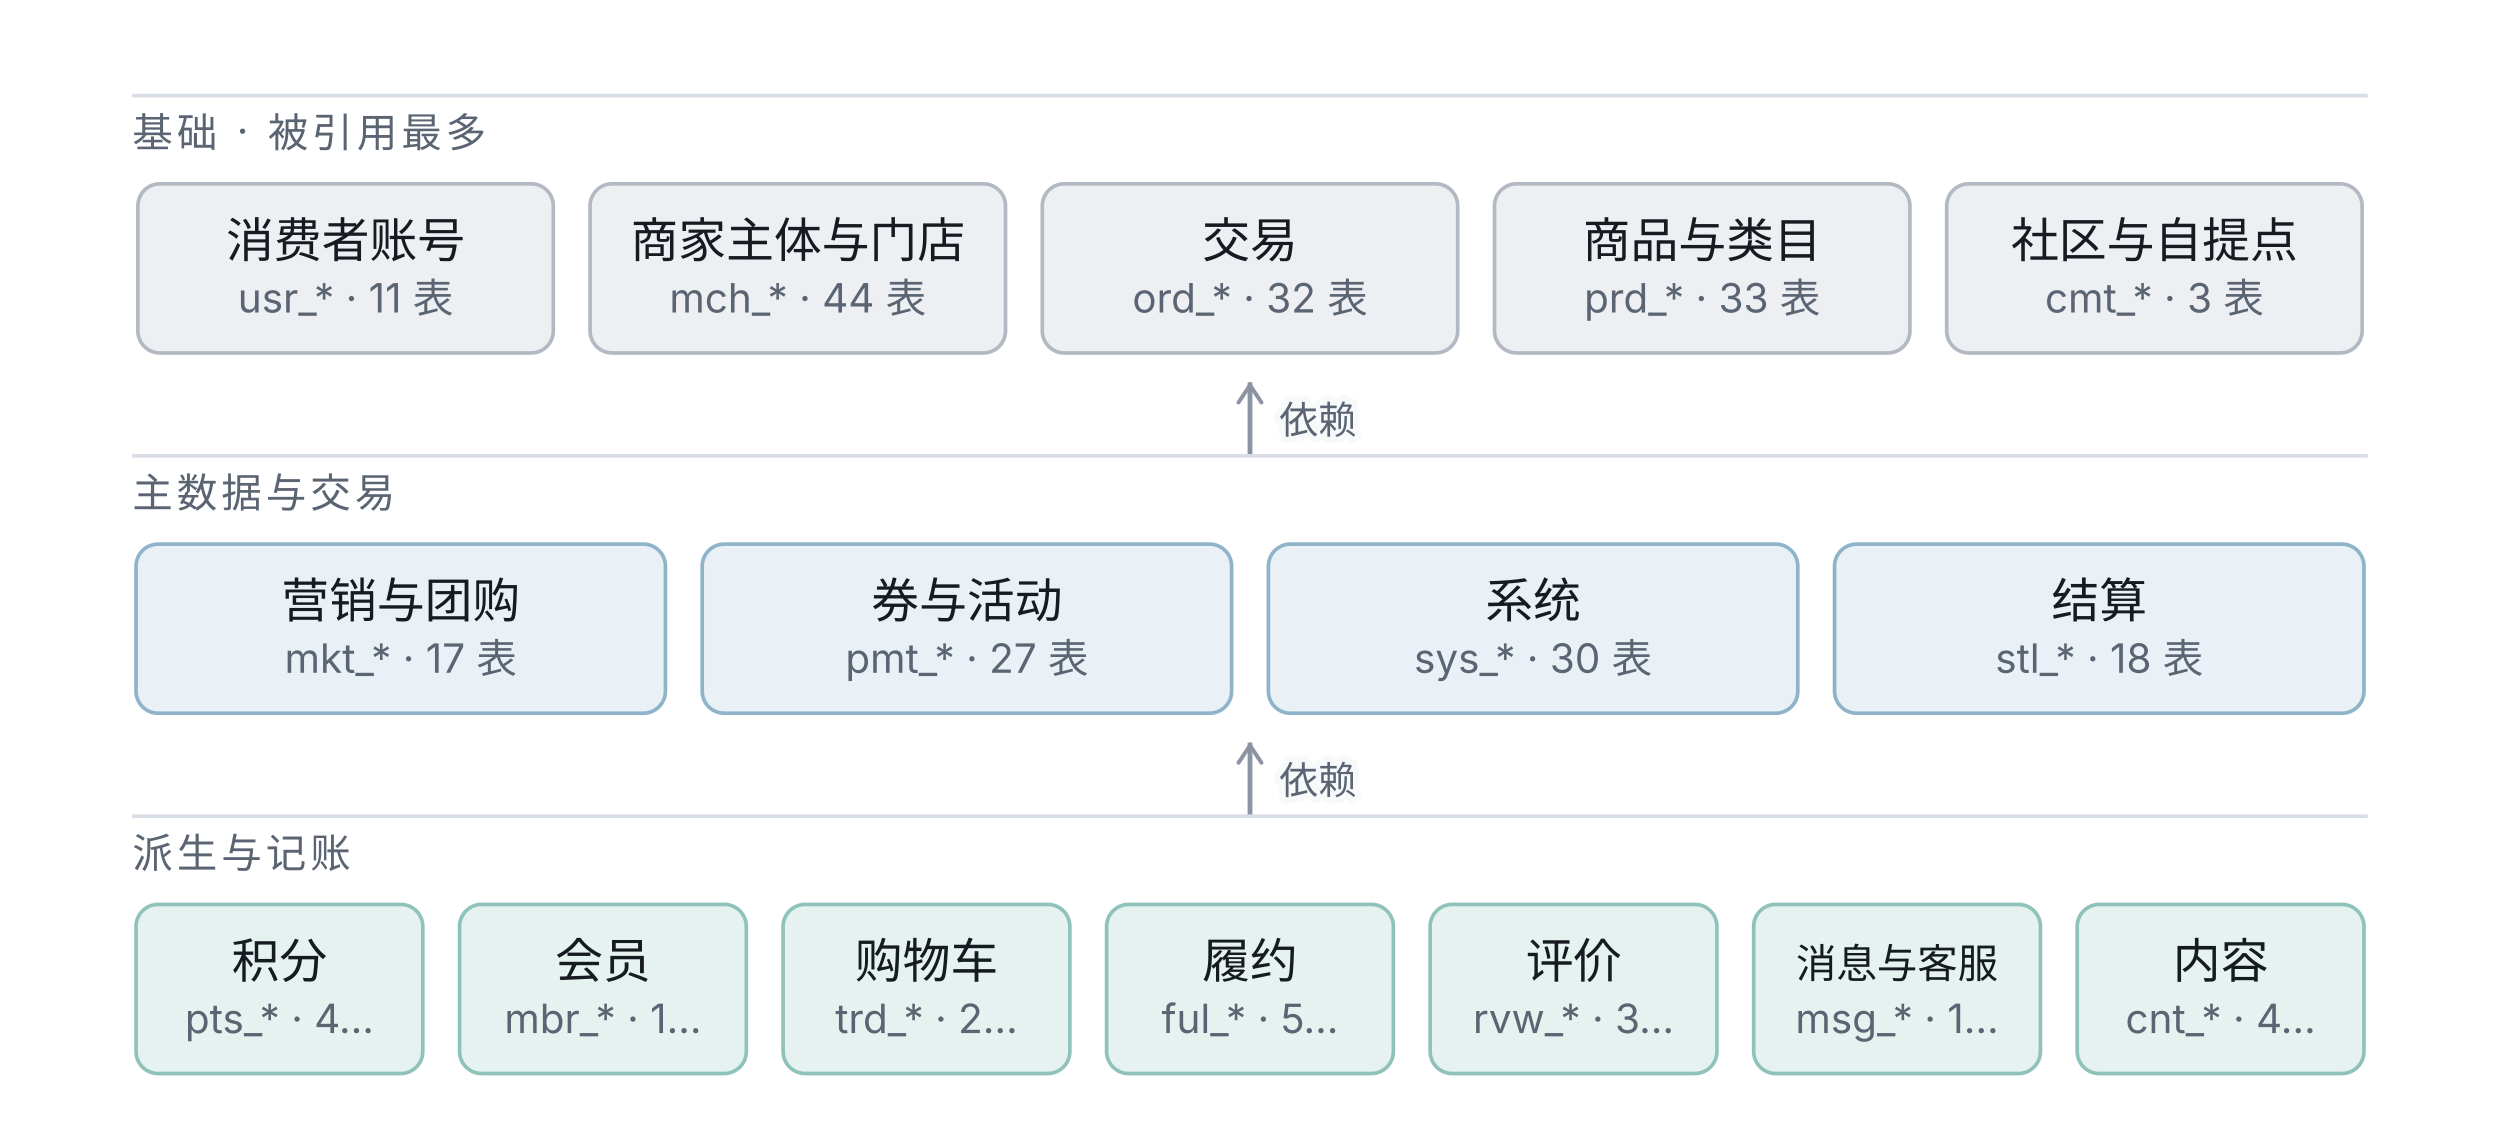
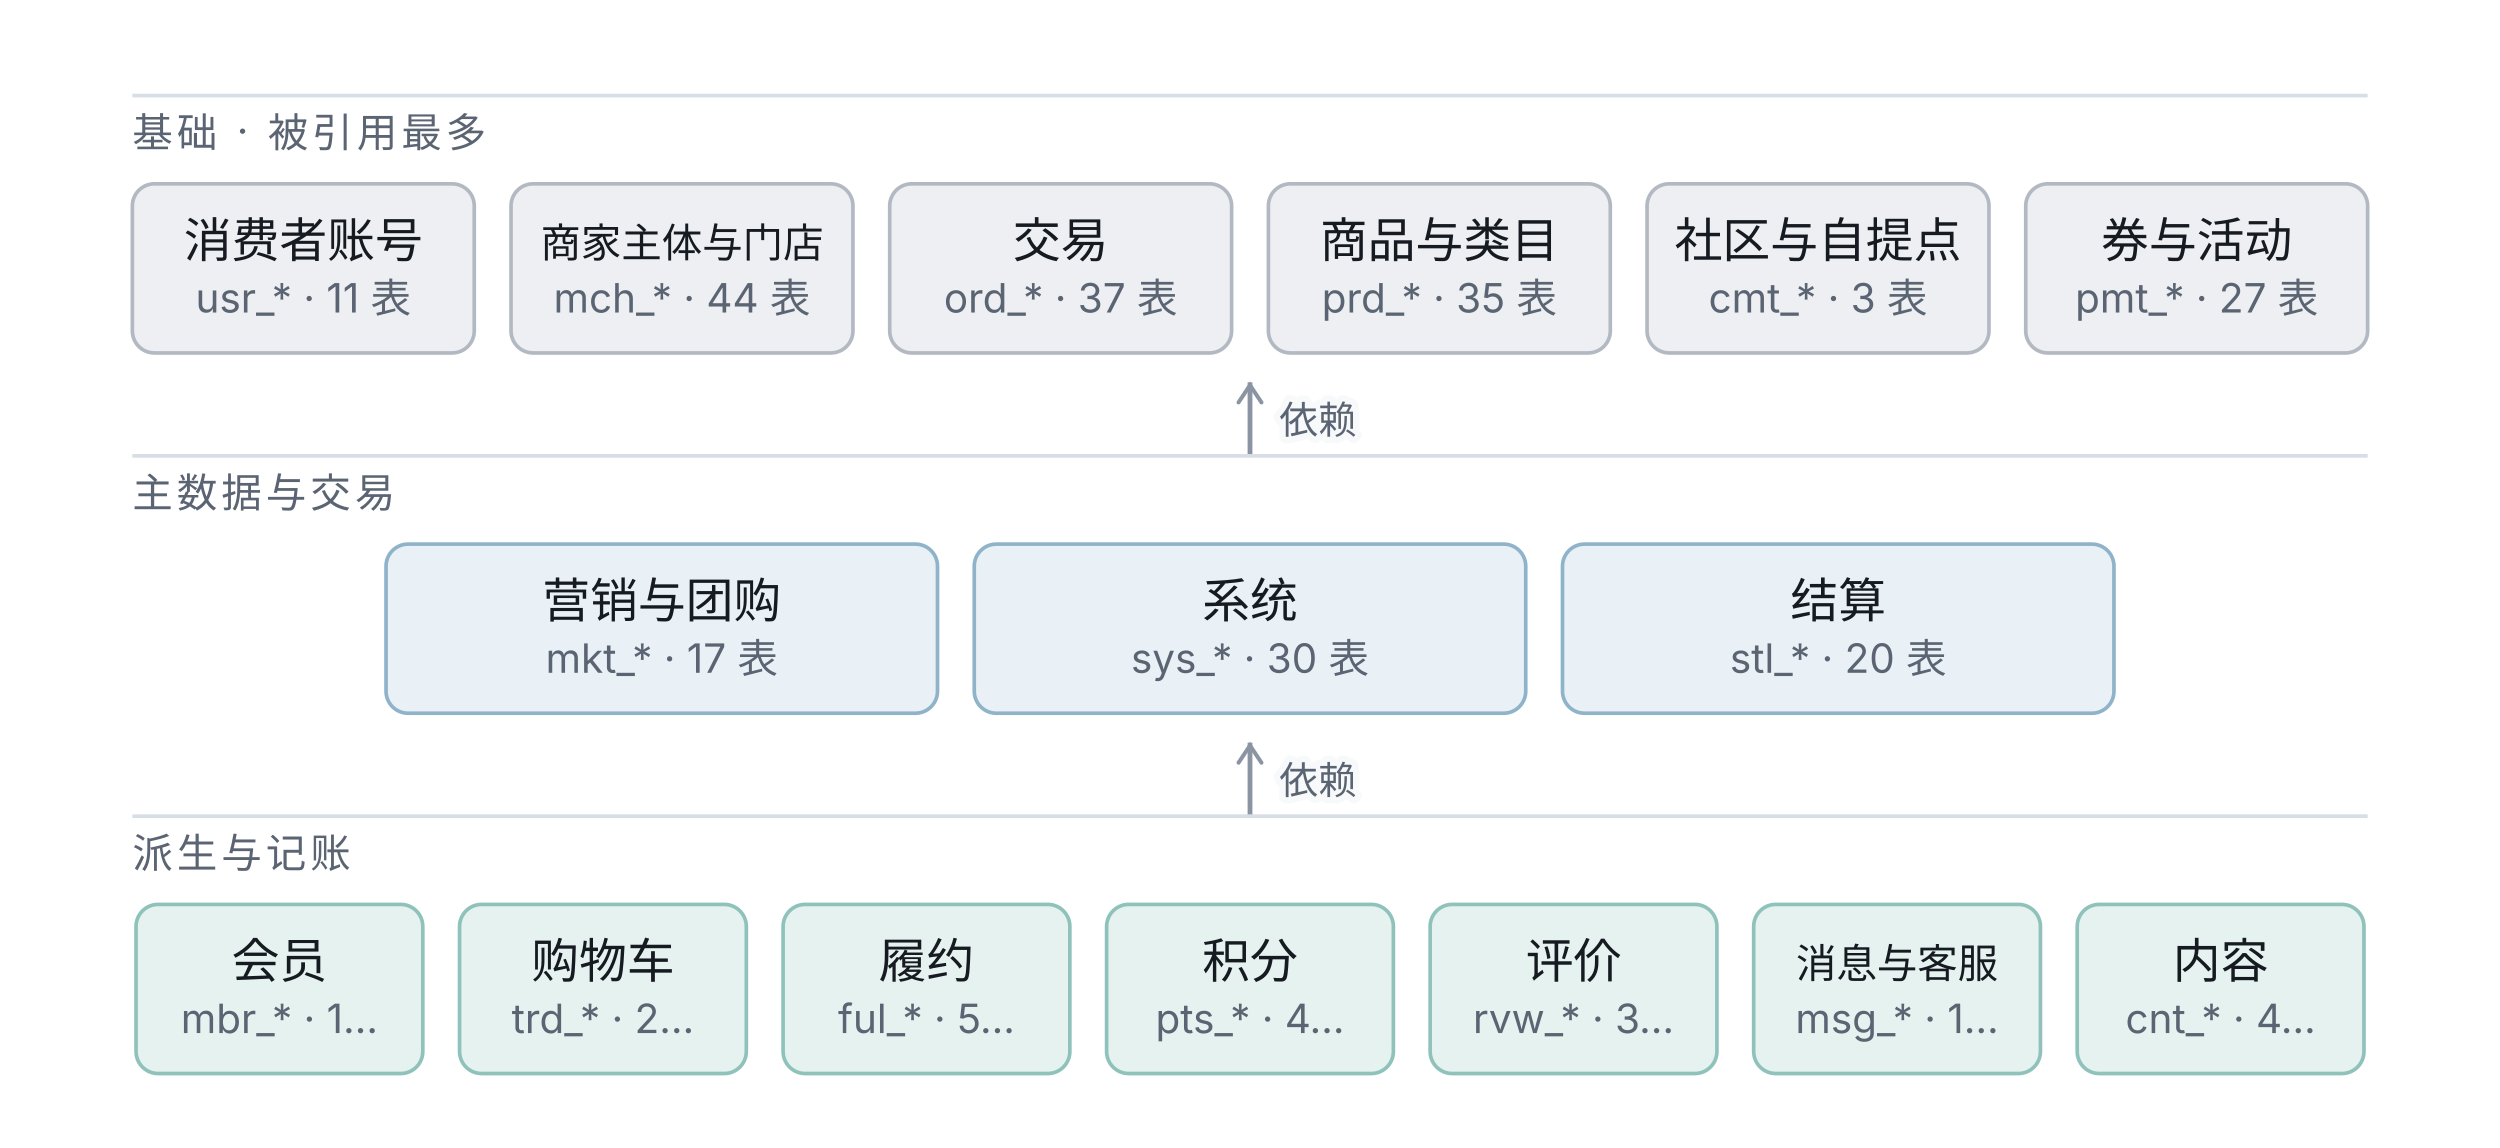
<svg xmlns="http://www.w3.org/2000/svg" width="680" height="312" viewBox="0 0 680 312" role="img" font-family="system-ui,-apple-system,'PingFang SC',sans-serif">
  <defs>
    <marker id="a" viewBox="0 0 10 10" refX="9" refY="5" markerWidth="6" markerHeight="6" orient="auto-start-reverse">
      <path d="M2 1L8 5L2 9" fill="none" stroke="#8A94A2" stroke-width="1.4" stroke-linecap="round" />
    </marker>
    <style>.n{font-weight:500;fill:#161A21}.s{font-size:11px;fill:#5A6472}
.l{font-size:10.5px;fill:#5A6472;paint-order:stroke;stroke:#F7F9FB;stroke-width:3.5;stroke-linejoin:round}.b{font-size:11px;fill:#5A6472;letter-spacing:.1em}
.ar{stroke:#8A94A2;stroke-width:1.3;fill:none}</style>
  </defs>
  <line x1="36" y1="26" x2="644" y2="26" stroke="#D8DEE6" />
  <text class="b" x="36" y="40">基础 · 被引用最多</text>
-   <rect x="37.5" y="50" width="113" height="46" rx="6" fill="#EDEFF2" stroke="#B3B9C2" />
-   <text class="n" x="94" y="70" text-anchor="middle" font-size="13">消费者账号</text>
-   <text class="s" x="94" y="85" text-anchor="middle">usr_* · 11 表</text>
-   <rect x="160.5" y="50" width="113" height="46" rx="6" fill="#EDEFF2" stroke="#B3B9C2" />
-   <text class="n" x="217" y="70" text-anchor="middle" font-size="13">商家主体与门店</text>
-   <text class="s" x="217" y="85" text-anchor="middle">mch_* · 44 表</text>
-   <rect x="283.5" y="50" width="113" height="46" rx="6" fill="#EDEFF2" stroke="#B3B9C2" />
-   <text class="n" x="340" y="70" text-anchor="middle" font-size="13">交易</text>
-   <text class="s" x="340" y="85" text-anchor="middle">ord_* · 32 表</text>
-   <rect x="406.5" y="50" width="113" height="46" rx="6" fill="#EDEFF2" stroke="#B3B9C2" />
-   <text class="n" x="463" y="70" text-anchor="middle" font-size="13">商品与类目</text>
-   <text class="s" x="463" y="85" text-anchor="middle">prd_* · 33 表</text>
-   <rect x="529.5" y="50" width="113" height="46" rx="6" fill="#EDEFF2" stroke="#B3B9C2" />
-   <text class="n" x="586" y="70" text-anchor="middle" font-size="13">社区与自提点</text>
-   <text class="s" x="586" y="85" text-anchor="middle">cmt_* · 3 表</text>
+   <rect x="36" y="50" width="93" height="46" rx="6" fill="#EDEFF2" stroke="#B3B9C2" />
+   <text class="n" x="82.5" y="70" text-anchor="middle" font-size="13">消费者账号</text>
+   <text class="s" x="82.5" y="85" text-anchor="middle">usr_* · 11 表</text>
+   <rect x="139" y="50" width="93" height="46" rx="6" fill="#EDEFF2" stroke="#B3B9C2" />
+   <text class="n" x="185.5" y="70" text-anchor="middle" font-size="11">商家主体与门店</text>
+   <text class="s" x="185.5" y="85" text-anchor="middle">mch_* · 44 表</text>
+   <rect x="242" y="50" width="93" height="46" rx="6" fill="#EDEFF2" stroke="#B3B9C2" />
+   <text class="n" x="288.5" y="70" text-anchor="middle" font-size="13">交易</text>
+   <text class="s" x="288.5" y="85" text-anchor="middle">ord_* · 37 表</text>
+   <rect x="345" y="50" width="93" height="46" rx="6" fill="#EDEFF2" stroke="#B3B9C2" />
+   <text class="n" x="391.5" y="70" text-anchor="middle" font-size="13">商品与类目</text>
+   <text class="s" x="391.5" y="85" text-anchor="middle">prd_* · 35 表</text>
+   <rect x="448" y="50" width="93" height="46" rx="6" fill="#EDEFF2" stroke="#B3B9C2" />
+   <text class="n" x="494.5" y="70" text-anchor="middle" font-size="13">社区与自提点</text>
+   <text class="s" x="494.5" y="85" text-anchor="middle">cmt_* · 3 表</text>
+   <rect x="551" y="50" width="93" height="46" rx="6" fill="#EDEFF2" stroke="#B3B9C2" />
+   <text class="n" x="597.5" y="70" text-anchor="middle" font-size="13">券与活动</text>
+   <text class="s" x="597.5" y="85" text-anchor="middle">pmt_* · 27 表</text>
  <line class="ar" x1="340" y1="124" x2="340" y2="104" marker-end="url(#a)" />
  <text class="l" x="348" y="118">依赖</text>
  <line x1="36" y1="124" x2="644" y2="124" stroke="#D8DEE6" />
  <text class="b" x="36" y="138">主数据与交易</text>
-   <rect x="37" y="148" width="144" height="46" rx="6" fill="#EAF1F6" stroke="#8FB3C9" />
-   <text class="n" x="109" y="168" text-anchor="middle" font-size="13">营销与团购</text>
-   <text class="s" x="109" y="183" text-anchor="middle">mkt_* · 17 表</text>
-   <rect x="191" y="148" width="144" height="46" rx="6" fill="#EAF1F6" stroke="#8FB3C9" />
-   <text class="n" x="263" y="168" text-anchor="middle" font-size="13">券与活动</text>
-   <text class="s" x="263" y="183" text-anchor="middle">pmt_* · 27 表</text>
-   <rect x="345" y="148" width="144" height="46" rx="6" fill="#EAF1F6" stroke="#8FB3C9" />
-   <text class="n" x="417" y="168" text-anchor="middle" font-size="13">系统</text>
-   <text class="s" x="417" y="183" text-anchor="middle">sys_* · 30 表</text>
-   <rect x="499" y="148" width="144" height="46" rx="6" fill="#EAF1F6" stroke="#8FB3C9" />
-   <text class="n" x="571" y="168" text-anchor="middle" font-size="13">结算</text>
-   <text class="s" x="571" y="183" text-anchor="middle">stl_* · 18 表</text>
+   <rect x="105" y="148" width="150" height="46" rx="6" fill="#EAF1F6" stroke="#8FB3C9" />
+   <text class="n" x="180" y="168" text-anchor="middle" font-size="13">营销与团购</text>
+   <text class="s" x="180" y="183" text-anchor="middle">mkt_* · 17 表</text>
+   <rect x="265" y="148" width="150" height="46" rx="6" fill="#EAF1F6" stroke="#8FB3C9" />
+   <text class="n" x="340" y="168" text-anchor="middle" font-size="13">系统</text>
+   <text class="s" x="340" y="183" text-anchor="middle">sys_* · 30 表</text>
+   <rect x="425" y="148" width="150" height="46" rx="6" fill="#EAF1F6" stroke="#8FB3C9" />
+   <text class="n" x="500" y="168" text-anchor="middle" font-size="13">结算</text>
+   <text class="s" x="500" y="183" text-anchor="middle">stl_* · 20 表</text>
  <line class="ar" x1="340" y1="222" x2="340" y2="202" marker-end="url(#a)" />
  <text class="l" x="348" y="216">依赖</text>
  <line x1="36" y1="222" x2="644" y2="222" stroke="#D8DEE6" />
  <text class="b" x="36" y="236">派生与记账</text>
  <rect x="37" y="246" width="78" height="46" rx="6" fill="#E6F2F0" stroke="#8FC2BA" />
-   <text class="n" x="76" y="266" text-anchor="middle" font-size="13">积分</text>
-   <text class="s" x="76" y="281" text-anchor="middle">pts_* · 4…</text>
+   <text class="n" x="76" y="266" text-anchor="middle" font-size="13">会员</text>
+   <text class="s" x="76" y="281" text-anchor="middle">mbr_* · 1…</text>
  <rect x="125" y="246" width="78" height="46" rx="6" fill="#E6F2F0" stroke="#8FC2BA" />
-   <text class="n" x="164" y="266" text-anchor="middle" font-size="13">会员</text>
-   <text class="s" x="164" y="281" text-anchor="middle">mbr_* · 1…</text>
+   <text class="n" x="164" y="266" text-anchor="middle" font-size="13">购物车</text>
+   <text class="s" x="164" y="281" text-anchor="middle">trd_* · 2…</text>
  <rect x="213" y="246" width="78" height="46" rx="6" fill="#E6F2F0" stroke="#8FC2BA" />
-   <text class="n" x="252" y="266" text-anchor="middle" font-size="13">购物车</text>
-   <text class="s" x="252" y="281" text-anchor="middle">trd_* · 2…</text>
+   <text class="n" x="252" y="266" text-anchor="middle" font-size="13">履约</text>
+   <text class="s" x="252" y="281" text-anchor="middle">ful_* · 5…</text>
  <rect x="301" y="246" width="78" height="46" rx="6" fill="#E6F2F0" stroke="#8FC2BA" />
-   <text class="n" x="340" y="266" text-anchor="middle" font-size="13">履约</text>
-   <text class="s" x="340" y="281" text-anchor="middle">ful_* · 5…</text>
+   <text class="n" x="340" y="266" text-anchor="middle" font-size="13">积分</text>
+   <text class="s" x="340" y="281" text-anchor="middle">pts_* · 4…</text>
  <rect x="389" y="246" width="78" height="46" rx="6" fill="#E6F2F0" stroke="#8FC2BA" />
  <text class="n" x="428" y="266" text-anchor="middle" font-size="13">评价</text>
  <text class="s" x="428" y="281" text-anchor="middle">rvw_* · 3…</text>
  <rect x="477" y="246" width="78" height="46" rx="6" fill="#E6F2F0" stroke="#8FC2BA" />
  <text class="n" x="516" y="266" text-anchor="middle" font-size="11">消息与客服</text>
  <text class="s" x="516" y="281" text-anchor="middle">msg_* · 1…</text>
  <rect x="565" y="246" width="78" height="46" rx="6" fill="#E6F2F0" stroke="#8FC2BA" />
  <text class="n" x="604" y="266" text-anchor="middle" font-size="13">内容</text>
  <text class="s" x="604" y="281" text-anchor="middle">cnt_* · 4…</text>
</svg>
